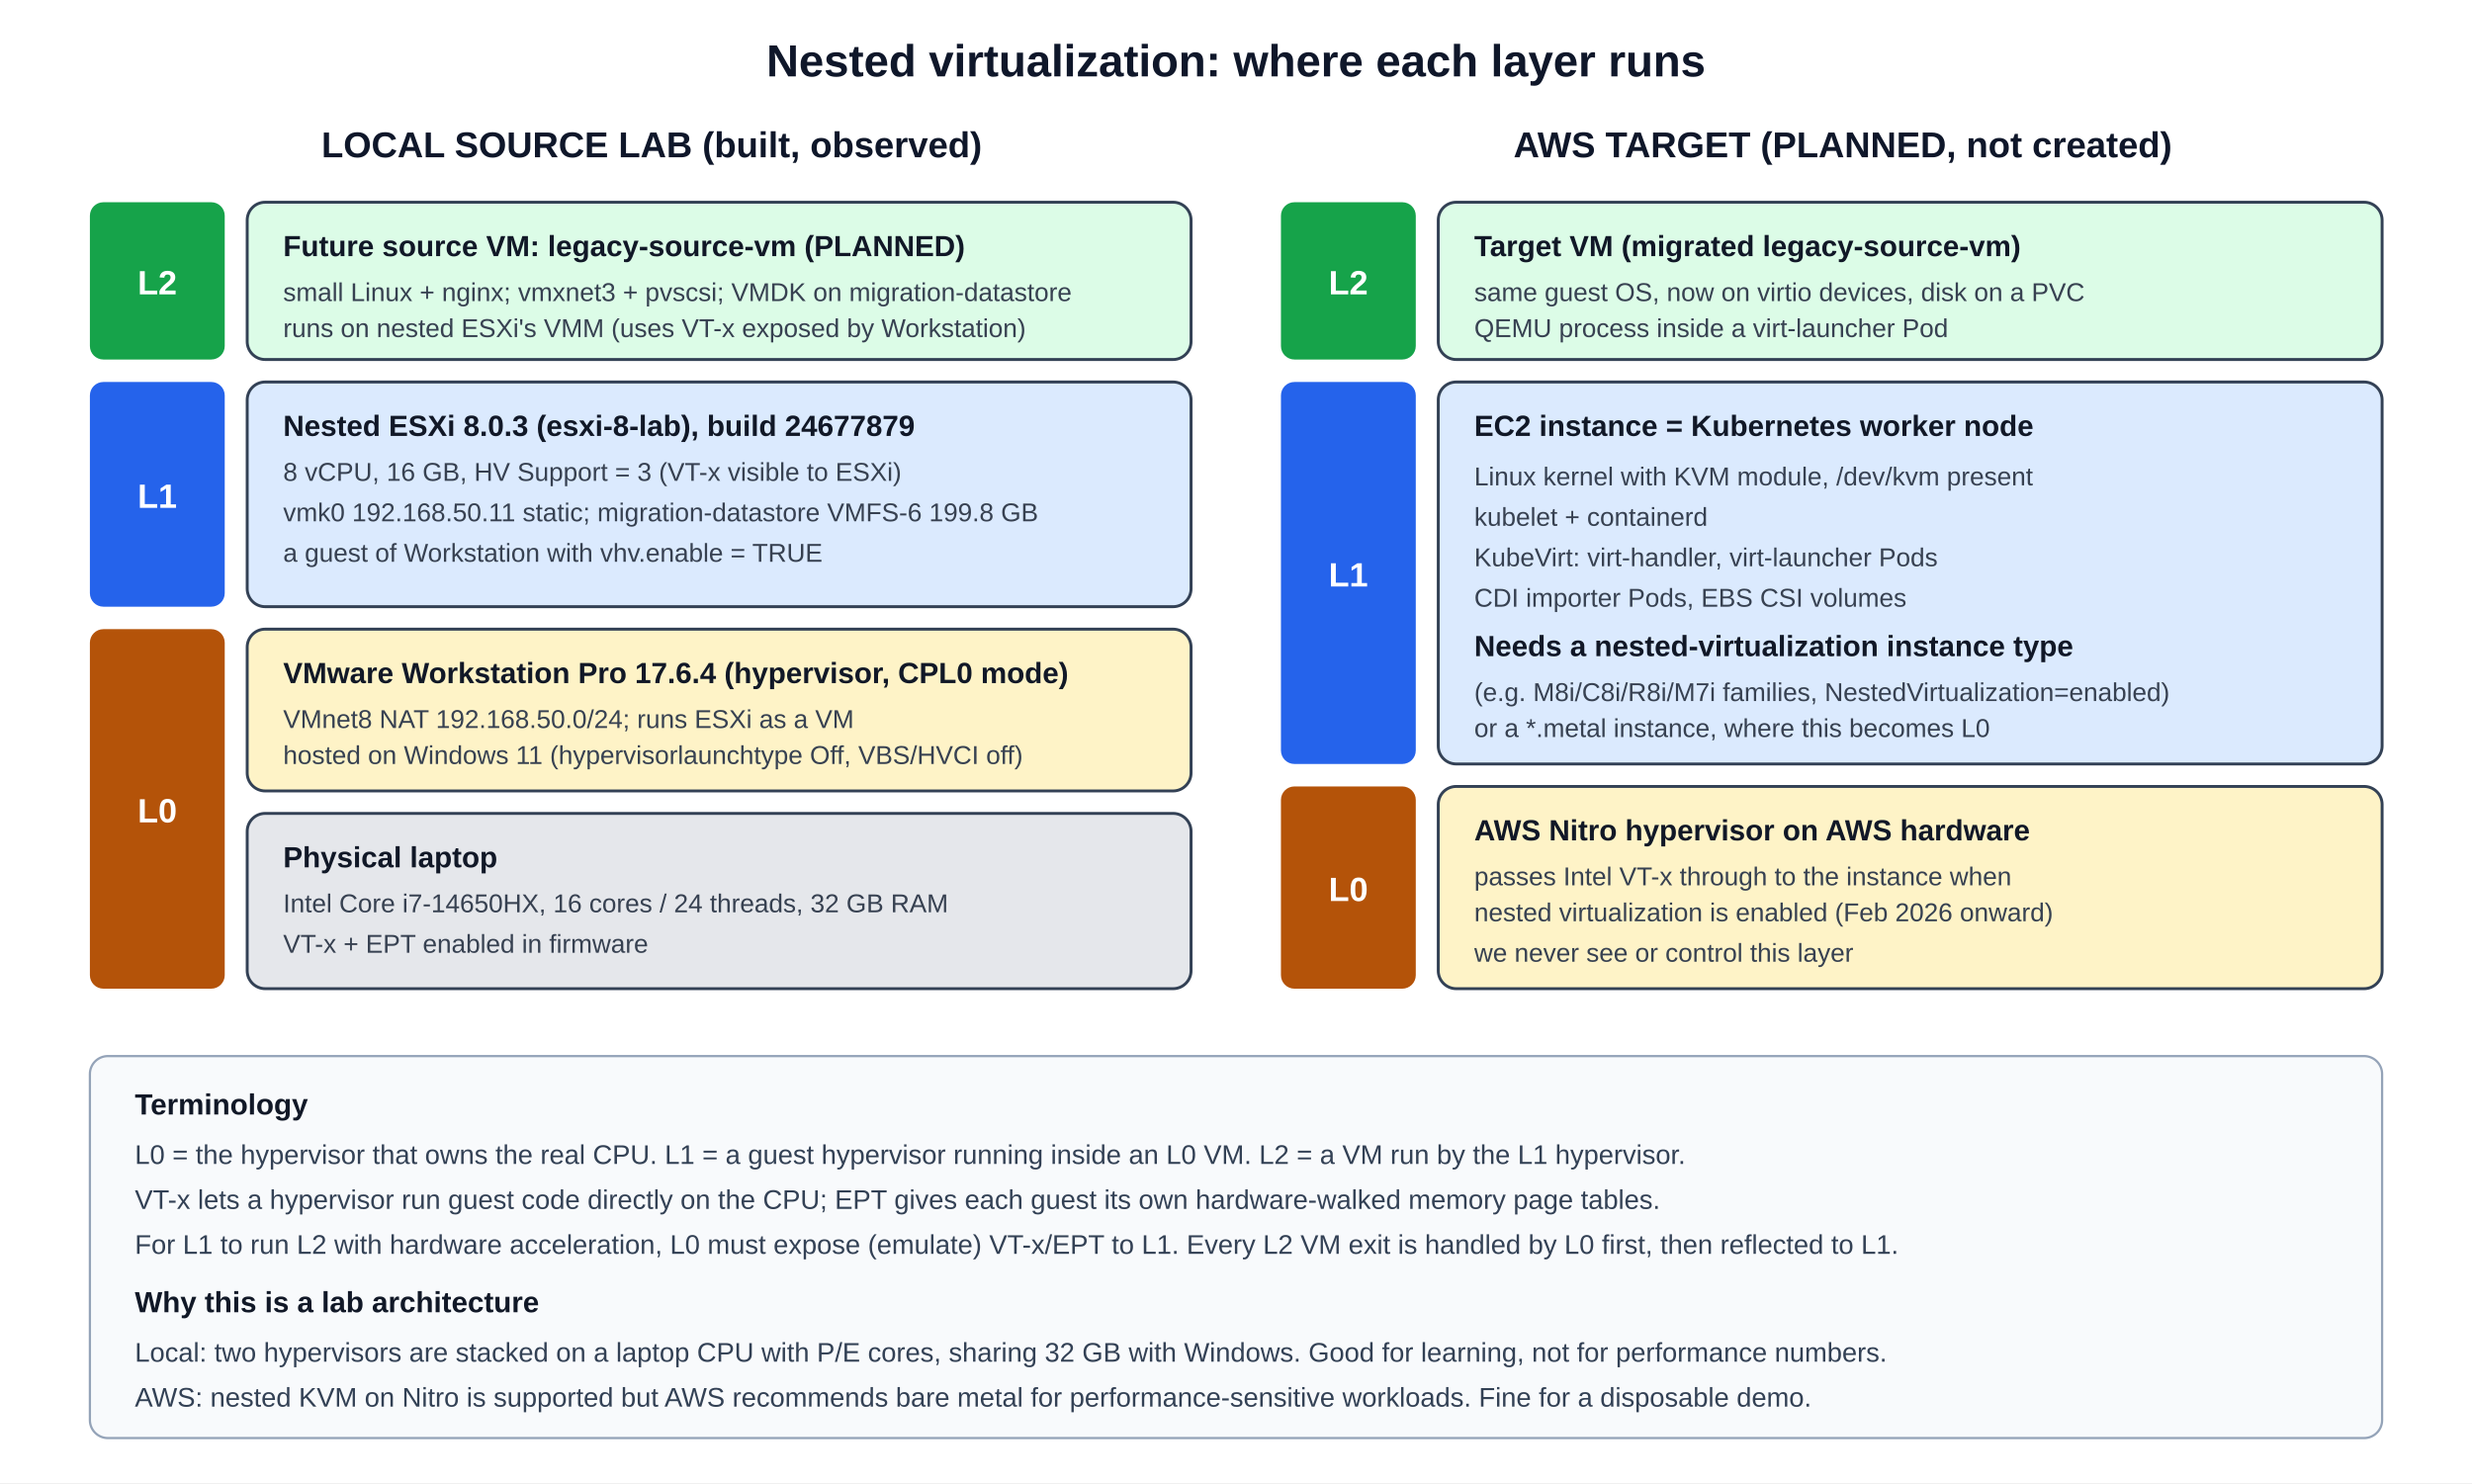
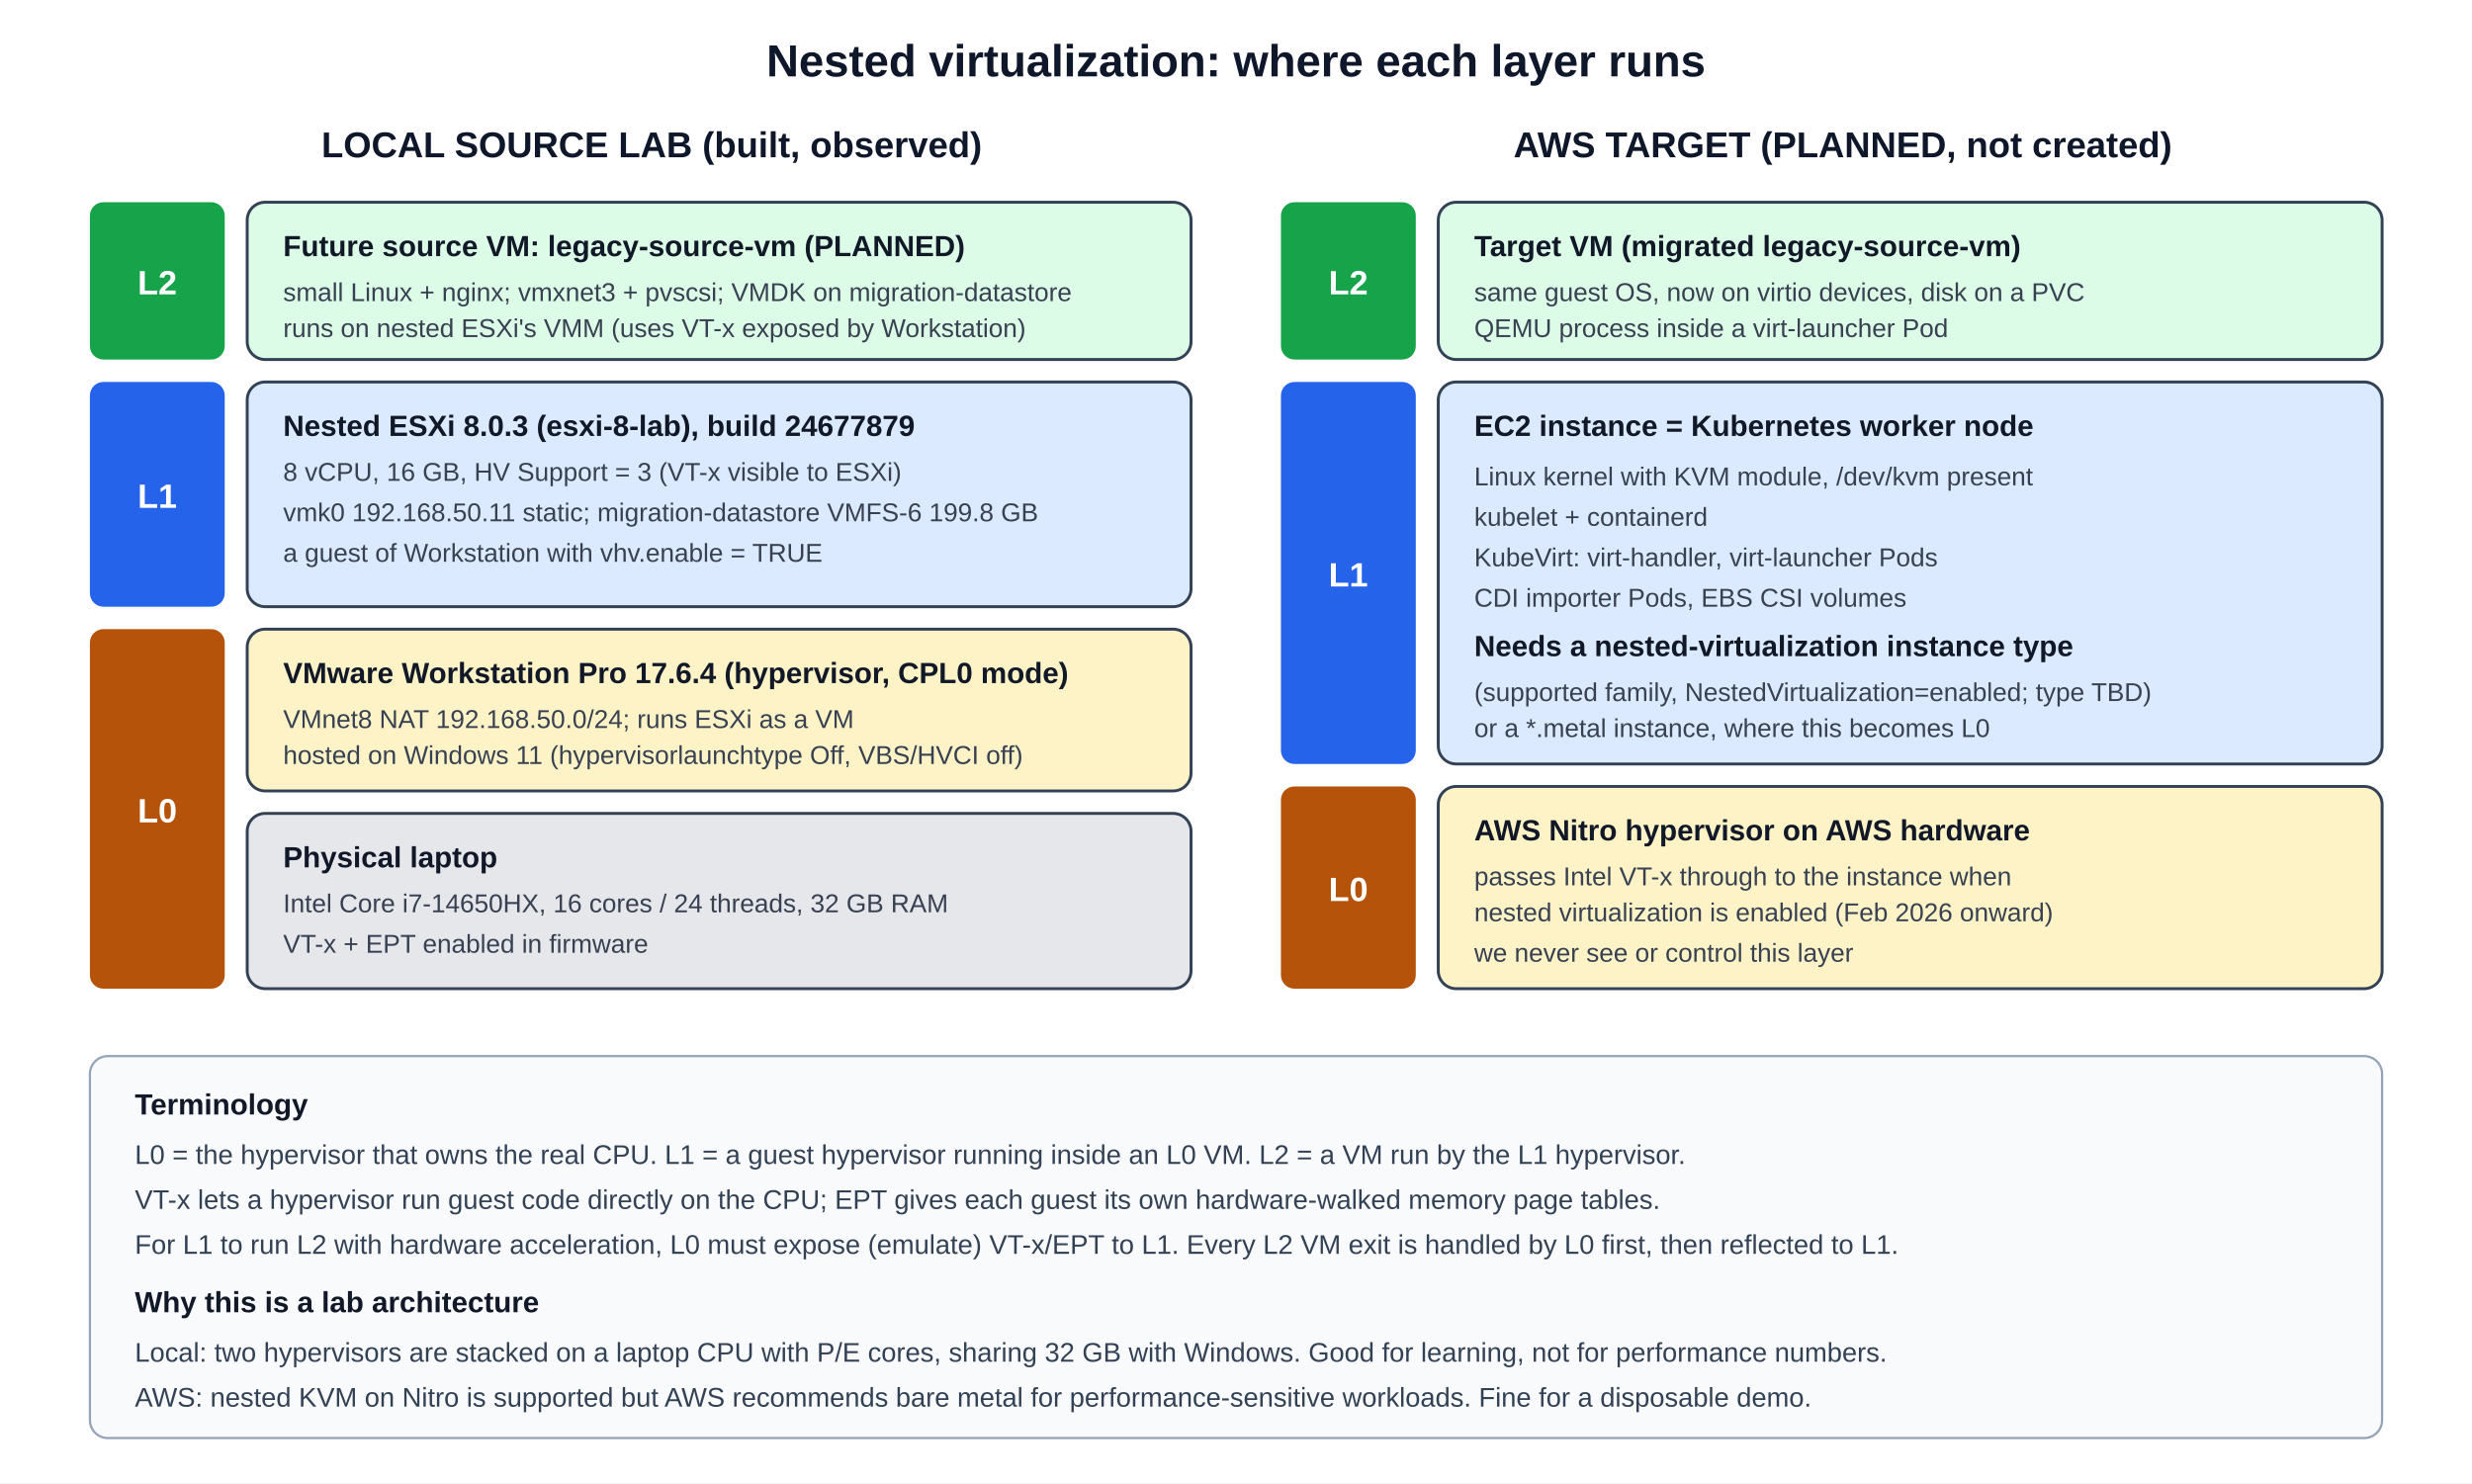
<svg xmlns="http://www.w3.org/2000/svg" width="1100" height="660" viewBox="0 0 1100 660" role="img" aria-labelledby="title desc">
  <style>
    .h { font: 700 20px 'Segoe UI', Arial, sans-serif; fill: #0f172a; }
    .c { font: 700 16px 'Segoe UI', Arial, sans-serif; fill: #0f172a; }
    .t { font: 600 13px 'Segoe UI', Arial, sans-serif; fill: #111827; }
    .s { font: 11.5px 'Segoe UI', Arial, sans-serif; fill: #374151; }
    .l { font: 700 15px 'Segoe UI', Arial, sans-serif; fill: #ffffff; }
    .n { font: 12px 'Segoe UI', Arial, sans-serif; fill: #334155; }
    .box { stroke: #334155; stroke-width: 1.3; }
  </style>
  <rect width="1100" height="660" fill="#ffffff" />
  <text x="550" y="34" text-anchor="middle" class="h">Nested virtualization: where each layer runs</text>
  <text x="290" y="70" text-anchor="middle" class="c">LOCAL SOURCE LAB (built, observed)</text>
  <rect x="40" y="90" width="60" height="70" rx="6" fill="#16a34a" />
  <text x="70" y="131" text-anchor="middle" class="l">L2</text>
  <rect x="110" y="90" width="420" height="70" rx="8" class="box" fill="#dcfce7" />
  <text x="126" y="114" class="t">Future source VM: legacy-source-vm (PLANNED)</text>
  <text x="126" y="134" class="s">small Linux + nginx; vmxnet3 + pvscsi; VMDK on migration-datastore</text>
  <text x="126" y="150" class="s">runs on nested ESXi's VMM (uses VT-x exposed by Workstation)</text>
  <rect x="40" y="170" width="60" height="100" rx="6" fill="#2563eb" />
  <text x="70" y="226" text-anchor="middle" class="l">L1</text>
  <rect x="110" y="170" width="420" height="100" rx="8" class="box" fill="#dbeafe" />
  <text x="126" y="194" class="t">Nested ESXi 8.0.3 (esxi-8-lab), build 24677879</text>
  <text x="126" y="214" class="s">8 vCPU, 16 GB, HV Support = 3 (VT-x visible to ESXi)</text>
  <text x="126" y="232" class="s">vmk0 192.168.50.11 static; migration-datastore VMFS-6 199.8 GB</text>
  <text x="126" y="250" class="s">a guest of Workstation with vhv.enable = TRUE</text>
  <rect x="40" y="280" width="60" height="160" rx="6" fill="#b45309" />
  <text x="70" y="366" text-anchor="middle" class="l">L0</text>
  <rect x="110" y="280" width="420" height="72" rx="8" class="box" fill="#fef3c7" />
  <text x="126" y="304" class="t">VMware Workstation Pro 17.6.4 (hypervisor, CPL0 mode)</text>
  <text x="126" y="324" class="s">VMnet8 NAT 192.168.50.0/24; runs ESXi as a VM</text>
  <text x="126" y="340" class="s">hosted on Windows 11 (hypervisorlaunchtype Off, VBS/HVCI off)</text>
  <rect x="110" y="362" width="420" height="78" rx="8" class="box" fill="#e5e7eb" />
  <text x="126" y="386" class="t">Physical laptop</text>
  <text x="126" y="406" class="s">Intel Core i7-14650HX, 16 cores / 24 threads, 32 GB RAM</text>
  <text x="126" y="424" class="s">VT-x + EPT enabled in firmware</text>
  <text x="820" y="70" text-anchor="middle" class="c">AWS TARGET (PLANNED, not created)</text>
  <rect x="570" y="90" width="60" height="70" rx="6" fill="#16a34a" />
  <text x="600" y="131" text-anchor="middle" class="l">L2</text>
  <rect x="640" y="90" width="420" height="70" rx="8" class="box" fill="#dcfce7" />
  <text x="656" y="114" class="t">Target VM (migrated legacy-source-vm)</text>
  <text x="656" y="134" class="s">same guest OS, now on virtio devices, disk on a PVC</text>
  <text x="656" y="150" class="s">QEMU process inside a virt-launcher Pod</text>
  <rect x="570" y="170" width="60" height="170" rx="6" fill="#2563eb" />
  <text x="600" y="261" text-anchor="middle" class="l">L1</text>
  <rect x="640" y="170" width="420" height="170" rx="8" class="box" fill="#dbeafe" />
  <text x="656" y="194" class="t">EC2 instance = Kubernetes worker node</text>
  <text x="656" y="216" class="s">Linux kernel with KVM module, /dev/kvm present</text>
  <text x="656" y="234" class="s">kubelet + containerd</text>
  <text x="656" y="252" class="s">KubeVirt: virt-handler, virt-launcher Pods</text>
  <text x="656" y="270" class="s">CDI importer Pods, EBS CSI volumes</text>
  <text x="656" y="292" class="t">Needs a nested-virtualization instance type</text>
-   <text x="656" y="312" class="s">(e.g. M8i/C8i/R8i/M7i families, NestedVirtualization=enabled)</text>
+   <text x="656" y="312" class="s">(supported family, NestedVirtualization=enabled; type TBD)</text>
  <text x="656" y="328" class="s">or a *.metal instance, where this becomes L0</text>
  <rect x="570" y="350" width="60" height="90" rx="6" fill="#b45309" />
  <text x="600" y="401" text-anchor="middle" class="l">L0</text>
  <rect x="640" y="350" width="420" height="90" rx="8" class="box" fill="#fef3c7" />
  <text x="656" y="374" class="t">AWS Nitro hypervisor on AWS hardware</text>
  <text x="656" y="394" class="s">passes Intel VT-x through to the instance when</text>
  <text x="656" y="410" class="s">nested virtualization is enabled (Feb 2026 onward)</text>
  <text x="656" y="428" class="s">we never see or control this layer</text>
  <rect x="40" y="470" width="1020" height="170" rx="8" fill="#f8fafc" stroke="#94a3b8" />
  <text x="60" y="496" class="t">Terminology</text>
  <text x="60" y="518" class="n">L0 = the hypervisor that owns the real CPU. L1 = a guest hypervisor running inside an L0 VM. L2 = a VM run by the L1 hypervisor.</text>
  <text x="60" y="538" class="n">VT-x lets a hypervisor run guest code directly on the CPU; EPT gives each guest its own hardware-walked memory page tables.</text>
  <text x="60" y="558" class="n">For L1 to run L2 with hardware acceleration, L0 must expose (emulate) VT-x/EPT to L1. Every L2 VM exit is handled by L0 first, then reflected to L1.</text>
  <text x="60" y="584" class="t">Why this is a lab architecture</text>
  <text x="60" y="606" class="n">Local: two hypervisors are stacked on a laptop CPU with P/E cores, sharing 32 GB with Windows. Good for learning, not for performance numbers.</text>
  <text x="60" y="626" class="n">AWS: nested KVM on Nitro is supported but AWS recommends bare metal for performance-sensitive workloads. Fine for a disposable demo.</text>
</svg>
